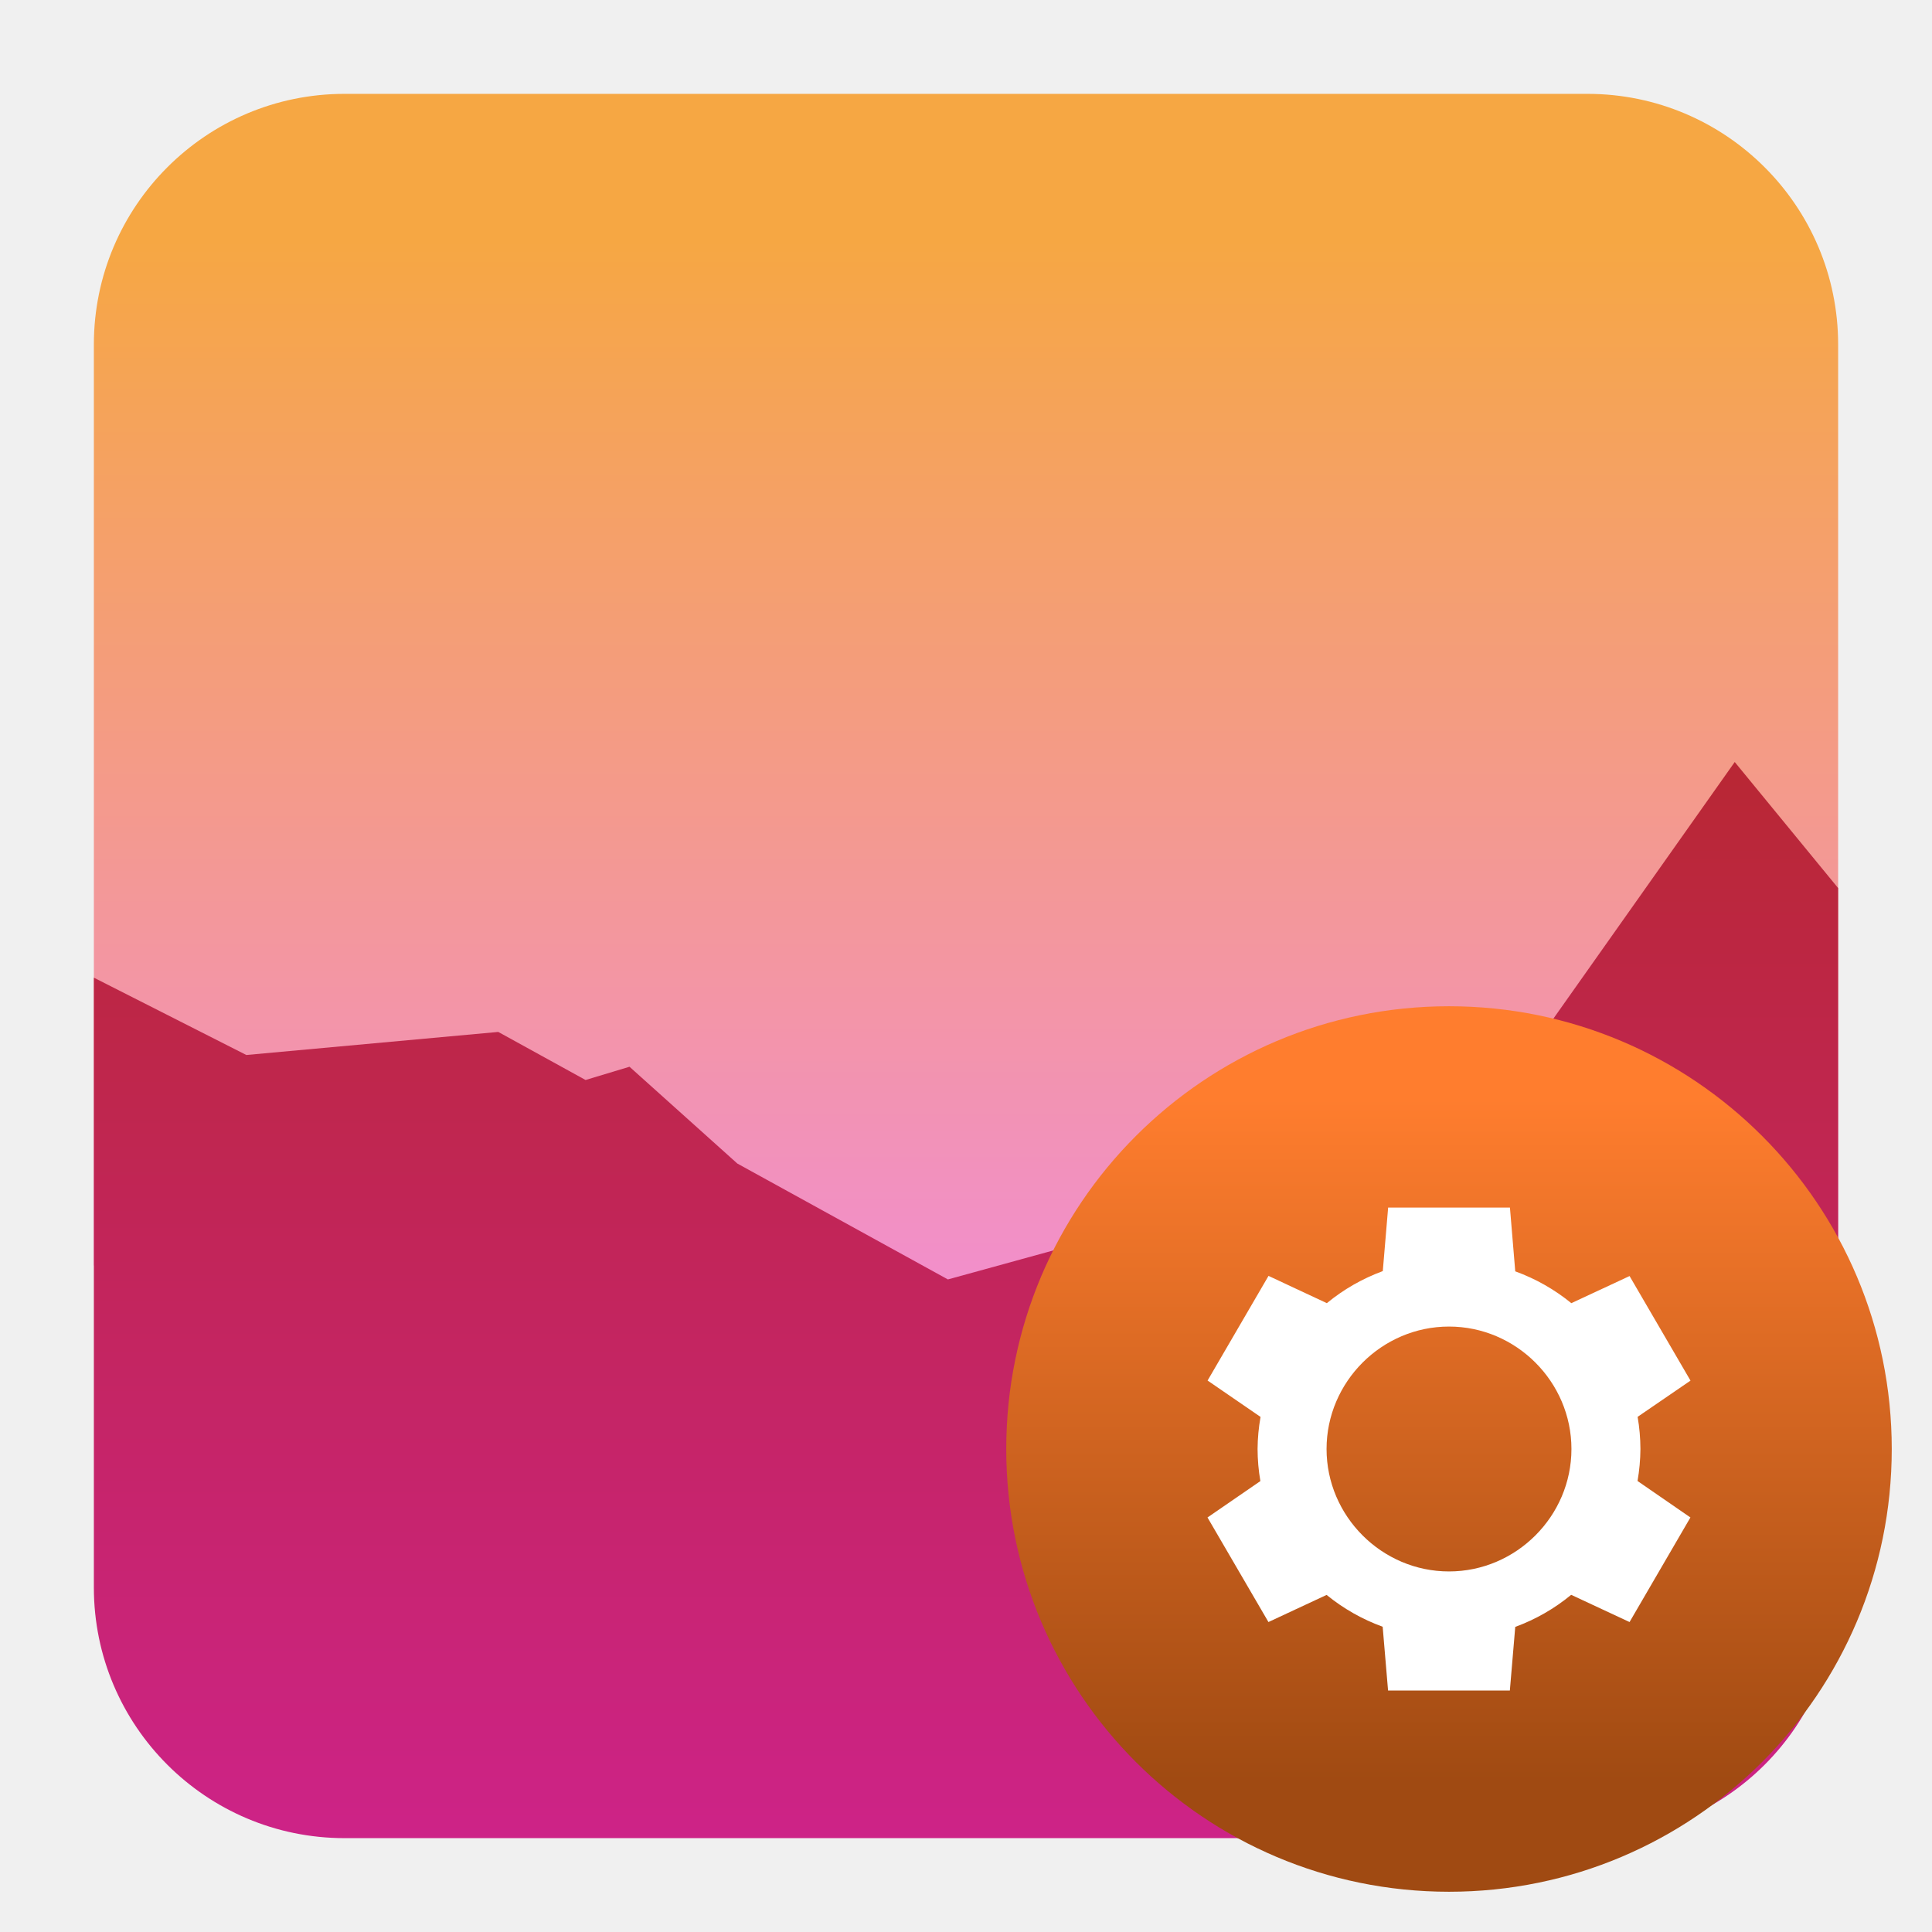
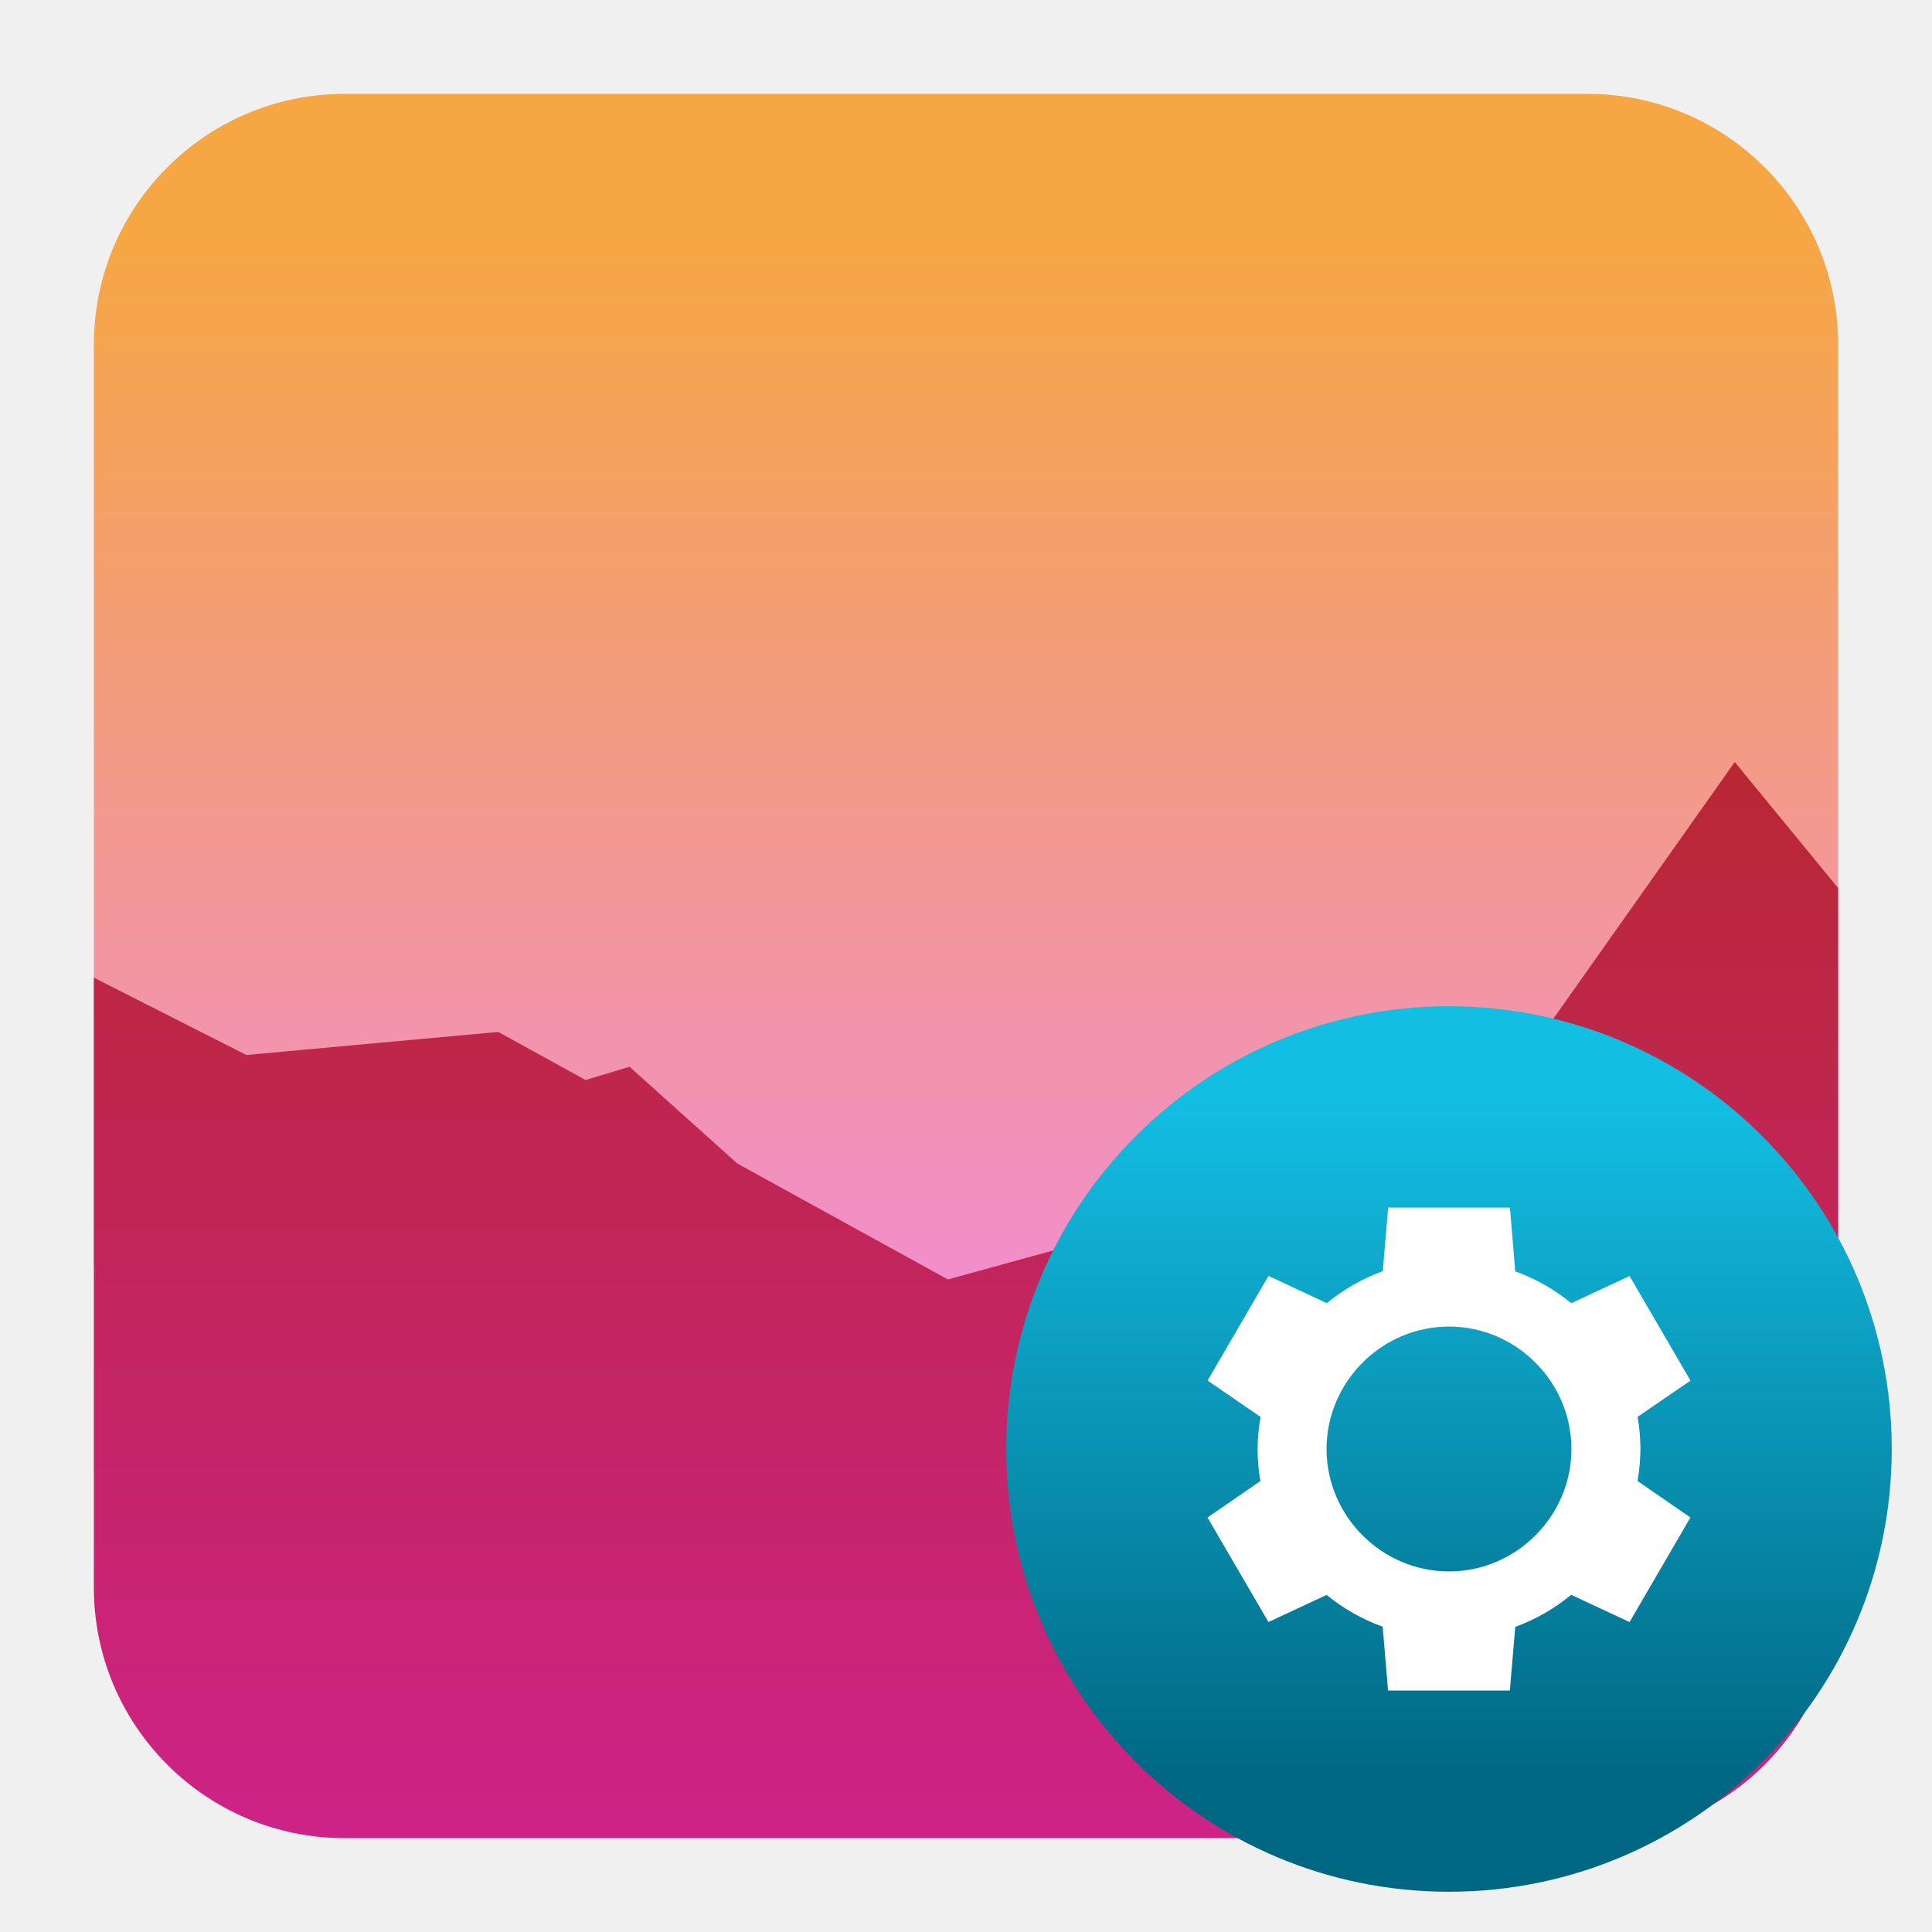
<svg xmlns="http://www.w3.org/2000/svg" clip-rule="evenodd" fill-rule="evenodd" stroke-linejoin="round" stroke-miterlimit="2" viewBox="0 0 48 48">
  <linearGradient id="a" x2="1" gradientTransform="matrix(-.0595533 -35.183 35.183 -.0595533 604.496 40.1042)" gradientUnits="userSpaceOnUse">
    <stop stop-color="#f086fb" offset="0" />
    <stop stop-color="#f6a743" offset="1" />
  </linearGradient>
  <linearGradient id="b" x2="1" gradientTransform="matrix(0 -26.4447 26.4447 0 524.651 45.7093)" gradientUnits="userSpaceOnUse">
    <stop stop-color="#cd2387" offset="0" />
    <stop stop-color="#b92735" offset="1" />
  </linearGradient>
  <linearGradient id="c" x2="1" gradientTransform="matrix(0 -17.1017 17.1017 0 492.529 44.3511)" gradientUnits="userSpaceOnUse">
-     <stop stop-color="#a04a12" offset="0" />
-     <stop stop-color="#ff7d2e" offset="1" />
+     <stop stop-color="#006783" offset="0" />
+     <stop stop-color="#13bee3" offset="1" />
  </linearGradient>
  <path d="m36 29c-3.866 0-7 3.134-7 7s3.134 7 7 7c3.175 0 5.862-2.103 6.719-5h-2.156c-.775 1.76-2.517 3-4.563 3-2.761 0-5-2.239-5-5s2.239-5 5-5c1.382 0 2.616.575 3.516 1.484l-2.516 2.516h6v-6l-2.053 2.053c-1.268-1.265-3.013-2.053-4.947-2.053z" fill="#fff" fill-rule="nonzero" />
  <path d="m39.44 2.332c3.438 0 6.228 2.79 6.228 6.228v22.879c-.533.332-1.161.523-1.835.523h-39.666c-.674 0-1.302-.191-1.835-.523v-22.879c0-3.438 2.79-6.228 6.228-6.228z" fill="url(#a)" />
  <path d="m43.099 18.932 2.569 3.132v17.376c0 3.438-2.79 6.228-6.228 6.228h-30.88c-3.438 0-6.228-2.79-6.228-6.228v-15.15l3.788 1.921 6.259-.573 2.169 1.194 1.092-.329 2.679 2.405 5.231 2.879 3.585-.986 1.787-1.674 3.516.945 2.155-1.322 2.534-3.143.777.676z" fill="url(#b)" />
  <circle cx="36" cy="36" r="11" fill="url(#c)" />
  <path d="m34.488 29.998-.002.004h.002zm0 .004-.133 1.578c-.505.186-.976.455-1.39.797l-1.449-.678-1.514 2.6 1.316.904c-.047.263-.072.53-.074.797.001.267.024.534.07.797l-1.314.904 1.514 2.598 1.445-.674c.416.34.887.607 1.393.791l.134 1.584h3.026l.134-1.58c.506-.186.975-.455 1.389-.797l1.451.676 1.512-2.598-1.314-.906c.046-.263.07-.528.072-.795-.001-.268-.024-.535-.07-.799l1.314-.9-1.514-2.598-1.447.674c-.416-.34-.886-.607-1.393-.791l-.132-1.584zm1.512 2.956c1.669 0 3.042 1.373 3.042 3.042s-1.373 3.042-3.042 3.042-3.042-1.373-3.042-3.042 1.373-3.042 3.042-3.042z" fill="#fff" fill-rule="nonzero" />
</svg>
